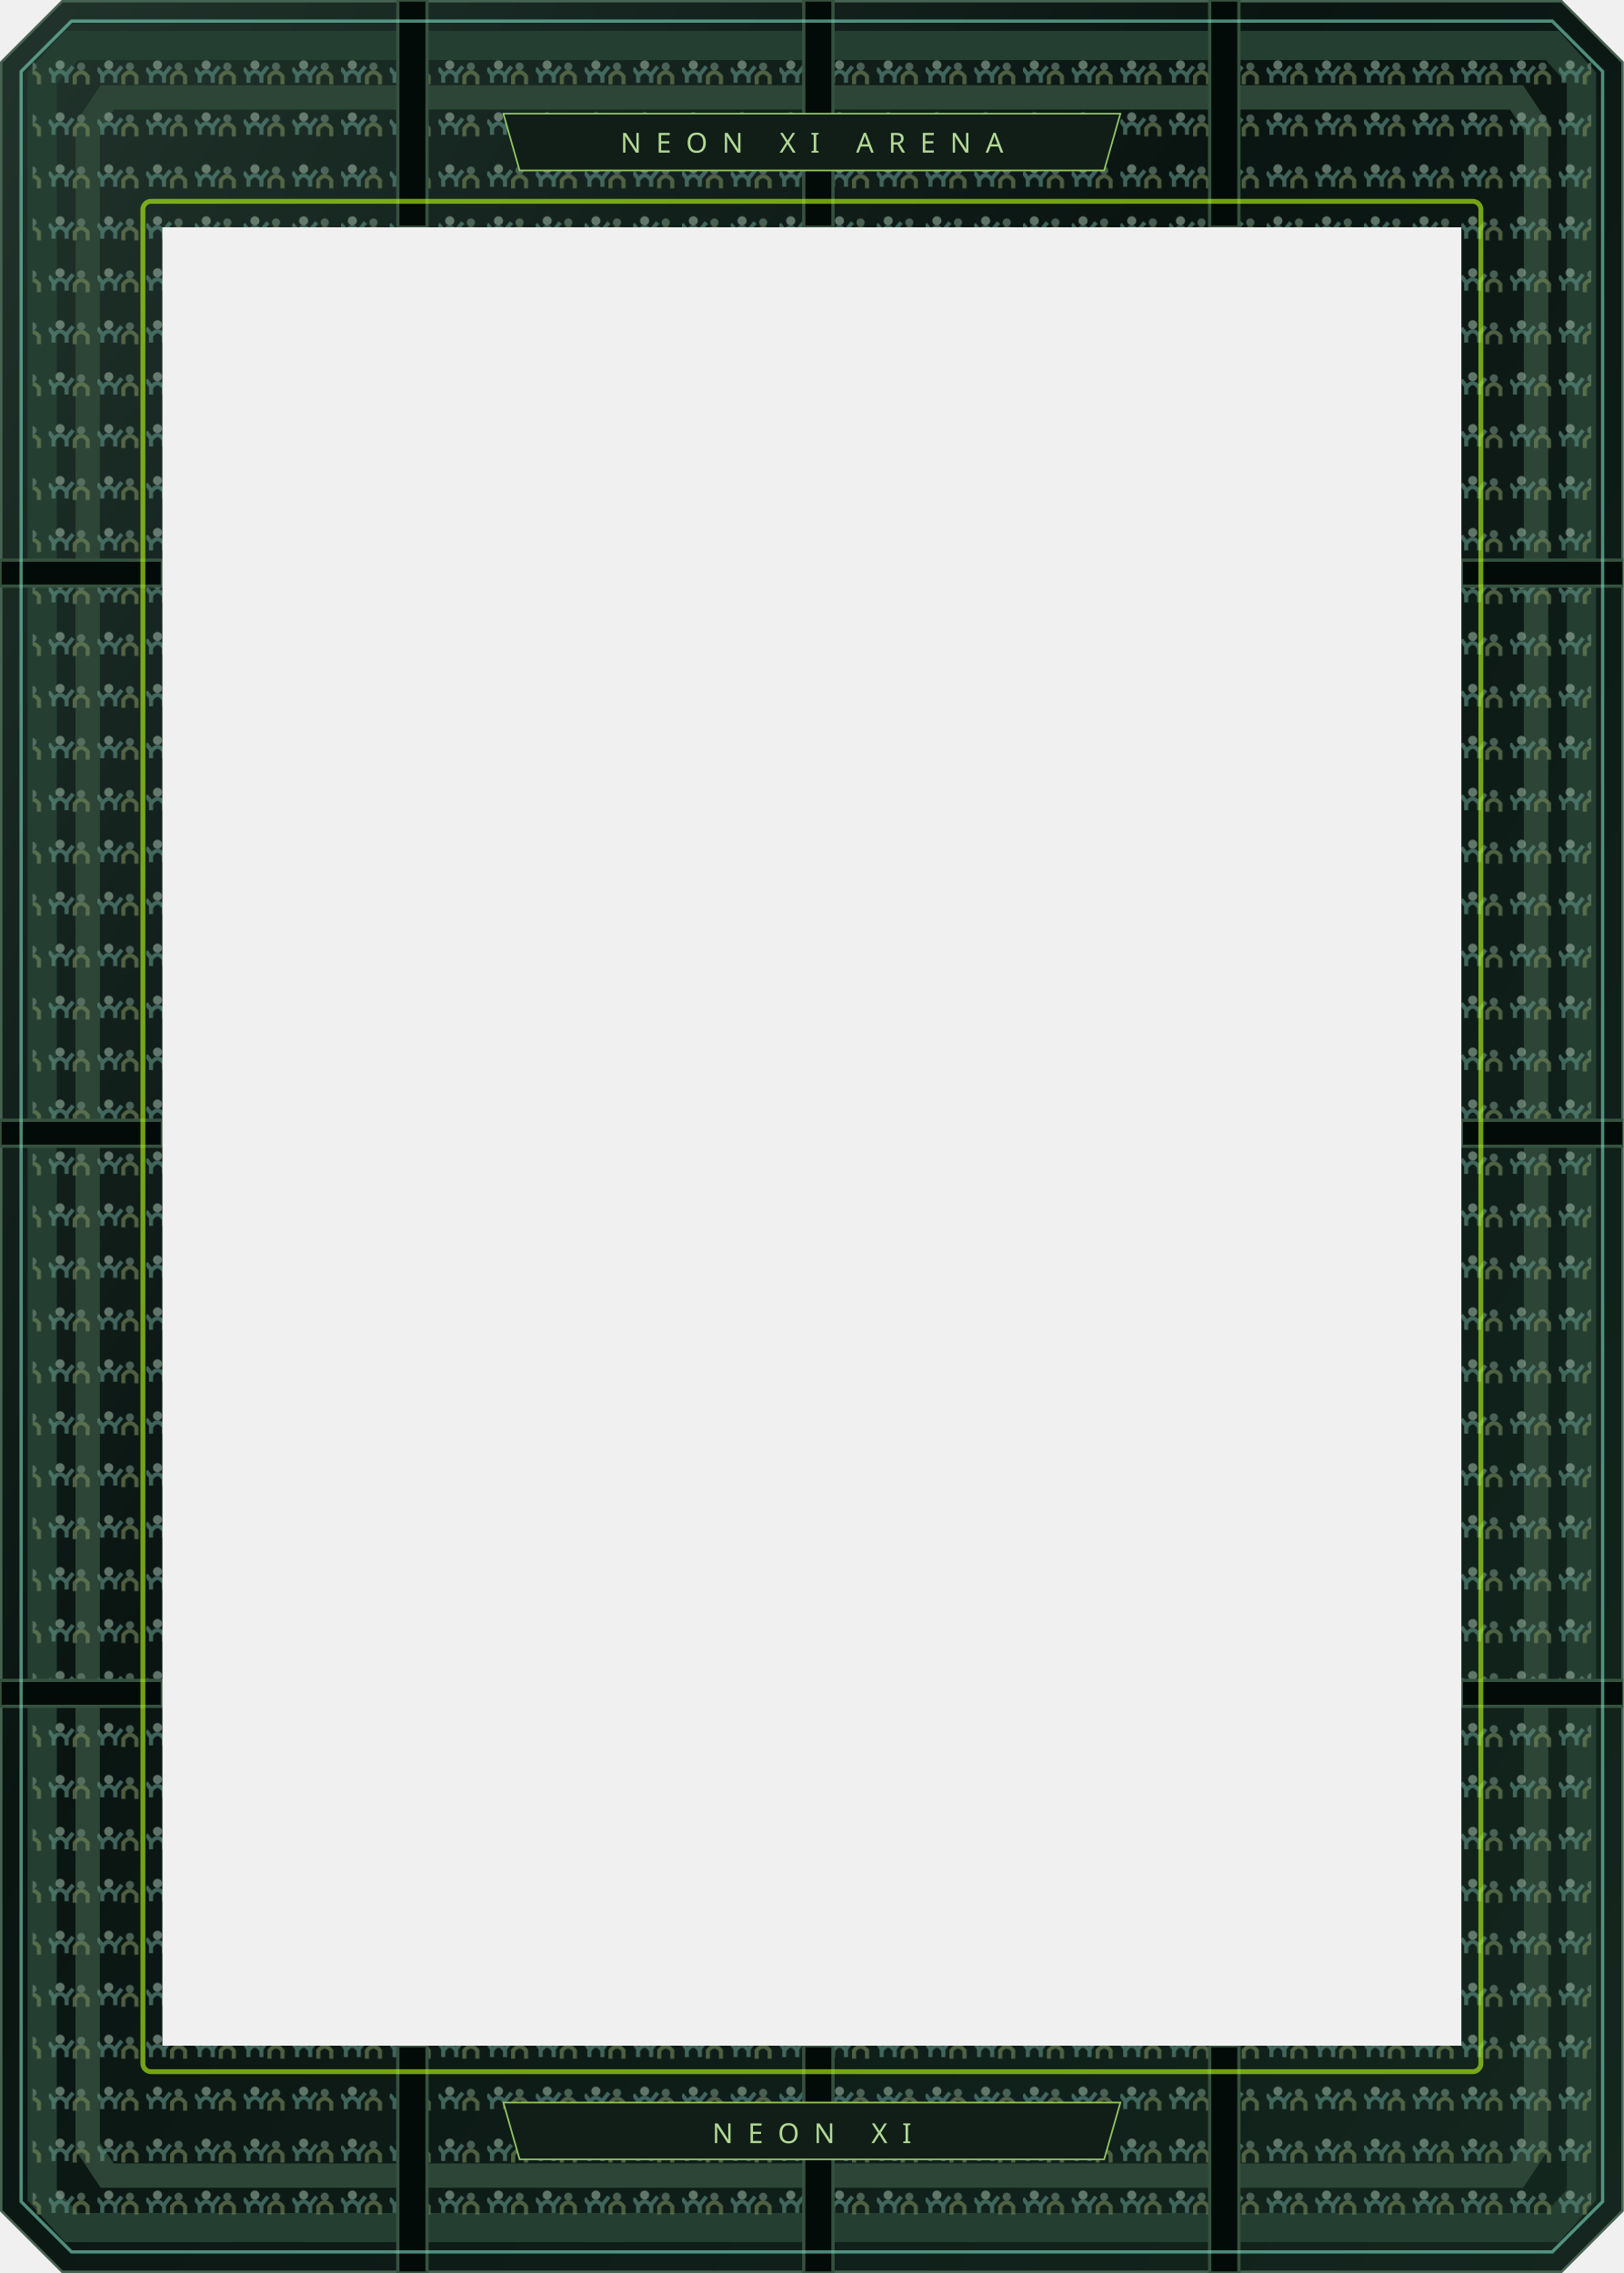
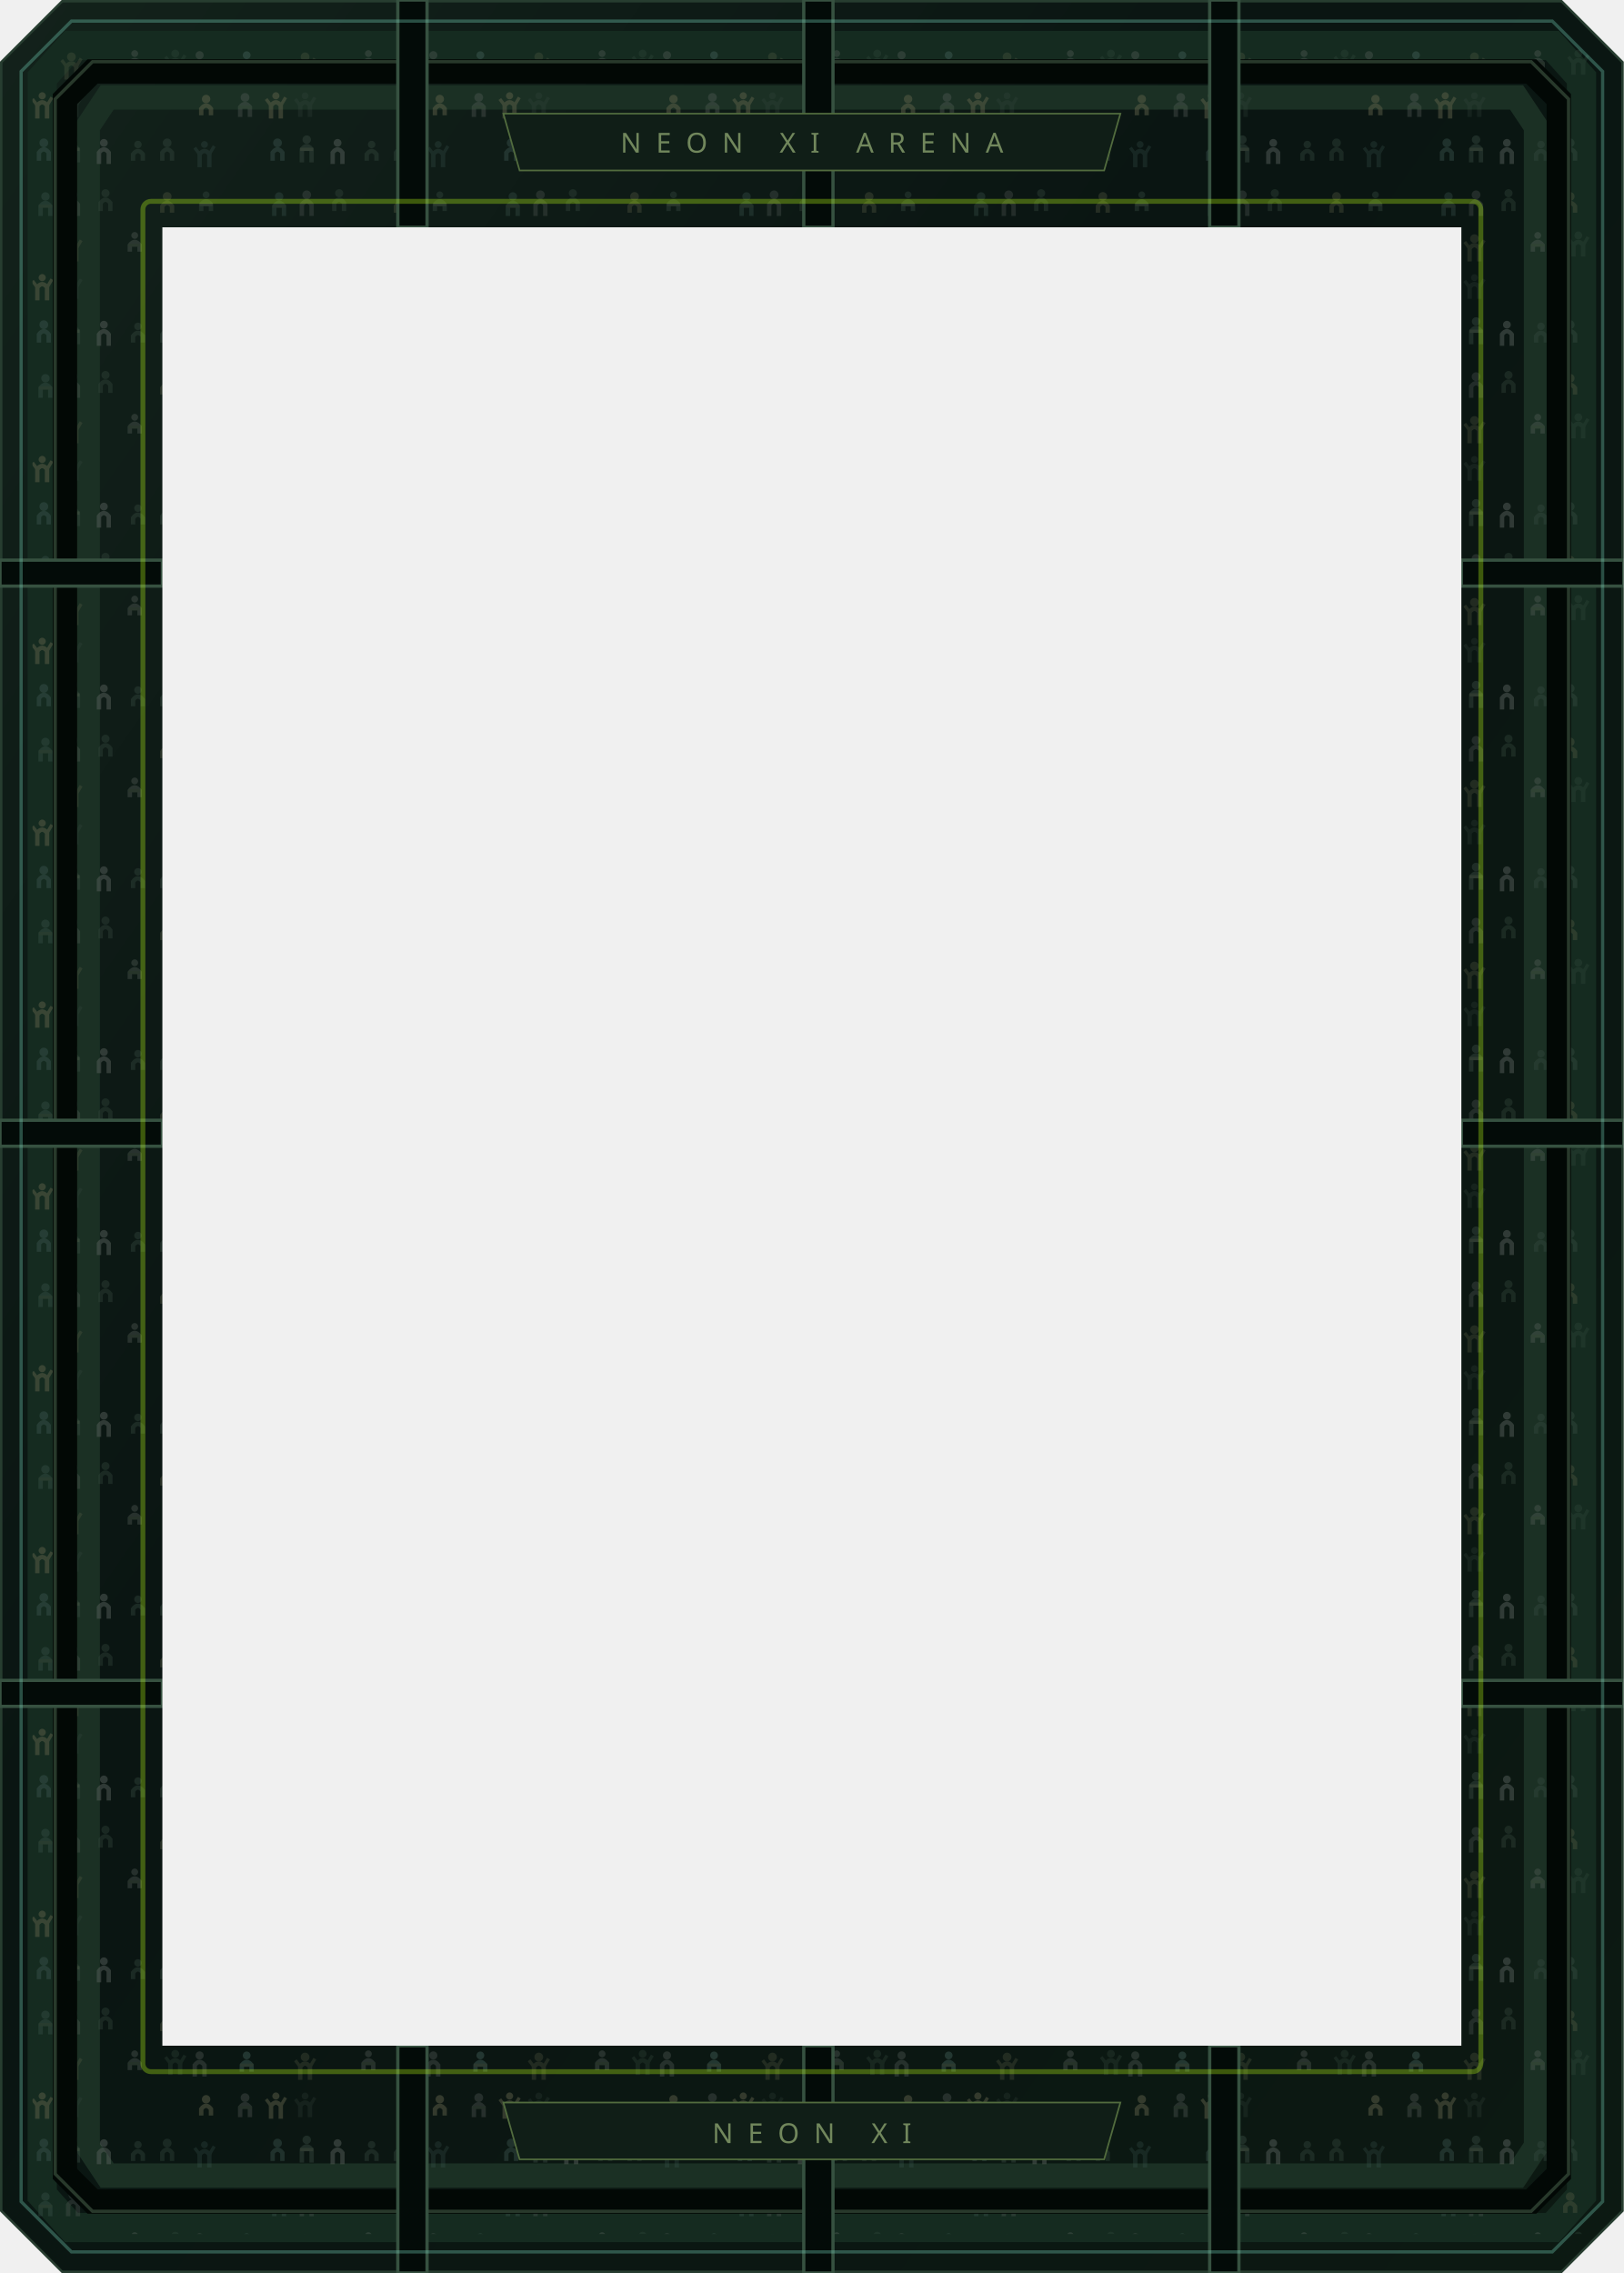
<svg xmlns="http://www.w3.org/2000/svg" viewBox="0 0 1000 1400" preserveAspectRatio="none">
  <defs>
    <linearGradient id="deck" x2="1" y2="1">
-       <stop stop-color="#21342c" />
+       <stop stop-color="#13221b" />
      <stop offset=".4" stop-color="#0a1512" />
-       <stop offset="1" stop-color="#14271f" />
+       <stop offset="1" stop-color="#0c1912" />
    </linearGradient>
-     <pattern id="fans" width="30" height="32" patternUnits="userSpaceOnUse">
-       <circle cx="7" cy="8" r="2.8" fill="#92ac9b" />
-       <path d="M3 19v-4q4-6 8 0v4M3 14L0 10M11 14l4-5" fill="none" stroke="#5f9184" stroke-width="2.5" />
-       <circle cx="20" cy="9" r="2.5" fill="#6d8879" />
-       <path d="M16 20v-5q4-5 8 0v5" fill="none" stroke="#75895b" stroke-width="2.5" />
+     <pattern id="fans" width="144" height="112" patternUnits="userSpaceOnUse">
+       <g opacity="0.44">
+         <circle cx="28" cy="9" r="2.6" fill="#415d57" />
+         <path d="M25 21v-6q3-4 6 0v6" fill="none" stroke="#415d57" stroke-width="2.7" />
+         <path d="M24 15h8" stroke="#556452" stroke-width="2" />
+       </g>
+       <g opacity="0.44">
+         <circle cx="45" cy="8" r="2.7" fill="#59625d" />
+         <path d="M42 21v-7q3-4 6 0v7" fill="none" stroke="#59625d" stroke-width="2.7" />
+       </g>
+       <g opacity="0.54">
+         <circle cx="65" cy="7" r="2.5" fill="#35483e" />
+         <path d="M62 18v-5q3-4 6 0v5" fill="none" stroke="#35483e" stroke-width="2.7" />
+       </g>
+       <g opacity="0.45">
+         <circle cx="103" cy="9" r="2.7" fill="#62644c" />
+         <path d="M100 19v-4q3-4 6 0v4" fill="none" stroke="#62644c" stroke-width="2.7" />
+       </g>
+       <g opacity="0.59">
+         <circle cx="127" cy="8" r="2.1" fill="#35483e" />
+         <path d="M124 18v-4q3-4 6 0v4" fill="none" stroke="#35483e" stroke-width="2.7" />
+         <path d="M123 14h8" stroke="#556452" stroke-width="2" />
+       </g>
+       <g opacity="0.66">
+         <circle cx="8" cy="34" r="2.4" fill="#415d57" />
+         <path d="M5 44v-4q3-4 6 0v4" fill="none" stroke="#415d57" stroke-width="2.7" />
+         <path d="M4 40h8" stroke="#556452" stroke-width="2" />
+       </g>
+       <g opacity="0.39">
+         <circle cx="44" cy="35" r="2.7" fill="#62644c" />
+         <path d="M41 49v-8q3-4 6 0v8" fill="none" stroke="#62644c" stroke-width="2.7" />
+         <path d="M41 41l-3-4M47 41l3-5" stroke="#62644c" stroke-width="2" />
+       </g>
+       <g opacity="0.53">
+         <circle cx="83" cy="33" r="2.1" fill="#59625d" />
+         <path d="M80 43v-4q3-4 6 0v4" fill="none" stroke="#59625d" stroke-width="2.7" />
+         <path d="M79 39h8" stroke="#556452" stroke-width="2" />
+       </g>
+       <g opacity="0.46">
+         <circle cx="108" cy="33" r="2.4" fill="#35483e" />
+         <path d="M105 46v-7q3-4 6 0v7" fill="none" stroke="#35483e" stroke-width="2.7" />
+         <path d="M105 39l-3-4M111 39l3-5" stroke="#35483e" stroke-width="2" />
+       </g>
+       <g opacity="0.51">
+         <circle cx="123" cy="34" r="2.5" fill="#59625d" />
+         <path d="M120 47v-7q3-4 6 0v7" fill="none" stroke="#59625d" stroke-width="2.7" />
+       </g>
+       <g opacity="0.50">
+         <circle cx="7" cy="60" r="2.7" fill="#59625d" />
+         <path d="M4 72v-6q3-4 6 0v6" fill="none" stroke="#59625d" stroke-width="2.7" />
+         <path d="M3 66h8" stroke="#556452" stroke-width="2" />
+       </g>
+       <g opacity="0.68">
+         <circle cx="26" cy="59" r="2.2" fill="#62644c" />
+         <path d="M23 73v-8q3-4 6 0v8" fill="none" stroke="#62644c" stroke-width="2.7" />
+         <path d="M23 65l-3-4M29 65l3-5" stroke="#62644c" stroke-width="2" />
+       </g>
+       <g opacity="0.38">
+         <circle cx="44" cy="59" r="2.1" fill="#35483e" />
+         <path d="M41 72v-7q3-4 6 0v7" fill="none" stroke="#35483e" stroke-width="2.7" />
+         <path d="M41 65l-3-4M47 65l3-5" stroke="#35483e" stroke-width="2" />
+       </g>
+       <g opacity="0.68">
+         <circle cx="127" cy="61" r="2.6" fill="#62644c" />
+         <path d="M124 71v-4q3-4 6 0v4" fill="none" stroke="#62644c" stroke-width="2.7" />
+       </g>
+       <g opacity="0.56">
+         <circle cx="27" cy="88" r="2.7" fill="#415d57" />
+         <path d="M24 99v-5q3-4 6 0v5" fill="none" stroke="#415d57" stroke-width="2.7" />
+       </g>
+       <g opacity="0.68">
+         <circle cx="45" cy="86" r="2.6" fill="#35483e" />
+         <path d="M42 100v-8q3-4 6 0v8" fill="none" stroke="#35483e" stroke-width="2.7" />
+         <path d="M41 92h8" stroke="#556452" stroke-width="2" />
+       </g>
+       <g opacity="0.69">
+         <circle cx="64" cy="88" r="2.4" fill="#59625d" />
+         <path d="M61 101v-7q3-4 6 0v7" fill="none" stroke="#59625d" stroke-width="2.7" />
+       </g>
+       <g opacity="0.58">
+         <circle cx="85" cy="89" r="2.3" fill="#35483e" />
+         <path d="M82 99v-4q3-4 6 0v4" fill="none" stroke="#35483e" stroke-width="2.7" />
+       </g>
+       <g opacity="0.37">
+         <circle cx="103" cy="88" r="2.7" fill="#4c6256" />
+         <path d="M100 99v-5q3-4 6 0v5" fill="none" stroke="#4c6256" stroke-width="2.7" />
+       </g>
+       <g opacity="0.37">
+         <circle cx="126" cy="89" r="2.1" fill="#415d57" />
+         <path d="M123 103v-8q3-4 6 0v8" fill="none" stroke="#415d57" stroke-width="2.7" />
+         <path d="M123 95l-3-4M129 95l3-5" stroke="#415d57" stroke-width="2" />
+       </g>
    </pattern>
    <mask id="outer">
      <path d="M38 0H962L1000 38V1362L962 1400H38L0 1362V38Z" fill="white" />
      <rect x="100" y="140" width="800" height="1120" fill="black" />
    </mask>
  </defs>
  <g mask="url(#outer)">
-     <path d="M38 0H962L1000 38V1362L962 1400H38L0 1362V38Z" fill="url(#deck)" stroke="#486353" stroke-width="3" />
-     <path d="M44 28H956L974 48V1352L956 1372H44L26 1352V48Z" fill="none" stroke="#243e32" stroke-width="18" />
-     <path d="M66 60H934L946 78V1322L934 1340H66L54 1322V78Z" fill="none" stroke="#2d4537" stroke-width="15" />
-     <rect x="20" y="24" width="960" height="1352" fill="url(#fans)" opacity=".62" />
+     <path d="M38 0H962L1000 38V1362L962 1400H38L0 1362V38Z" fill="url(#deck)" stroke="#273d30" stroke-width="3" />
+     <path d="M44 28H956L974 48V1352L956 1372H44L26 1352V48Z" fill="none" stroke="#152b20" stroke-width="18" />
+     <path d="M66 60H934L946 78V1322L934 1340H66L54 1322V78Z" fill="none" stroke="#1b3024" stroke-width="15" />
+     <rect x="20" y="24" width="960" height="1352" fill="url(#fans)" opacity=".68" />
+     <path d="M57 44H943L960 61V1339L943 1356H57L40 1339V61Z" fill="none" stroke="#020805" stroke-width="15" />
+     <path d="M57 38H943L966 61V1339L943 1362H57L34 1339V61Z" fill="none" stroke="#47614b" stroke-opacity=".55" stroke-width="2" />
    <g fill="#030b08" stroke="#365140" stroke-width="2">
      <path d="M245 0h18v140h-18ZM495 0h18v140h-18ZM745 0h18v140h-18ZM245 1260h18v140h-18ZM495 1260h18v140h-18ZM745 1260h18v140h-18ZM0 345h100v16H0ZM0 690h100v16H0ZM0 1035h100v16H0ZM900 345h100v16H900ZM900 690h100v16H900ZM900 1035h100v16H900Z" />
    </g>
-     <path d="M44 13H956L987 44V1356L956 1387H44L13 1356V44Z" fill="none" stroke="#7cdcc2" stroke-opacity=".6" stroke-width="2" />
-     <rect x="88" y="124" width="824" height="1152" rx="5" fill="none" stroke="#baff18" stroke-opacity=".6" stroke-width="3" />
-     <g fill="#101e17" stroke="#95c664" stroke-width="1">
+     <path d="M44 13H956L987 44V1356L956 1387H44L13 1356V44Z" fill="none" stroke="#7cdcc2" stroke-opacity=".32" stroke-width="2" />
+     <rect x="88" y="124" width="824" height="1152" rx="5" fill="none" stroke="#baff18" stroke-opacity=".32" stroke-width="3" />
+     <g fill="#101e17" stroke="#526c3e" stroke-width="1">
      <path d="M310 70H690L680 105H320Z" />
      <path d="M310 1295H690L680 1330H320Z" />
    </g>
-     <g fill="#b3d995" font-family="system-ui,sans-serif" font-size="17" letter-spacing="9" text-anchor="middle">
+     <g fill="#71875c" font-family="system-ui,sans-serif" font-size="17" letter-spacing="9" text-anchor="middle">
      <text x="500" y="94">NEON XI ARENA</text>
      <text x="500" y="1320">NEON XI</text>
    </g>
  </g>
</svg>
